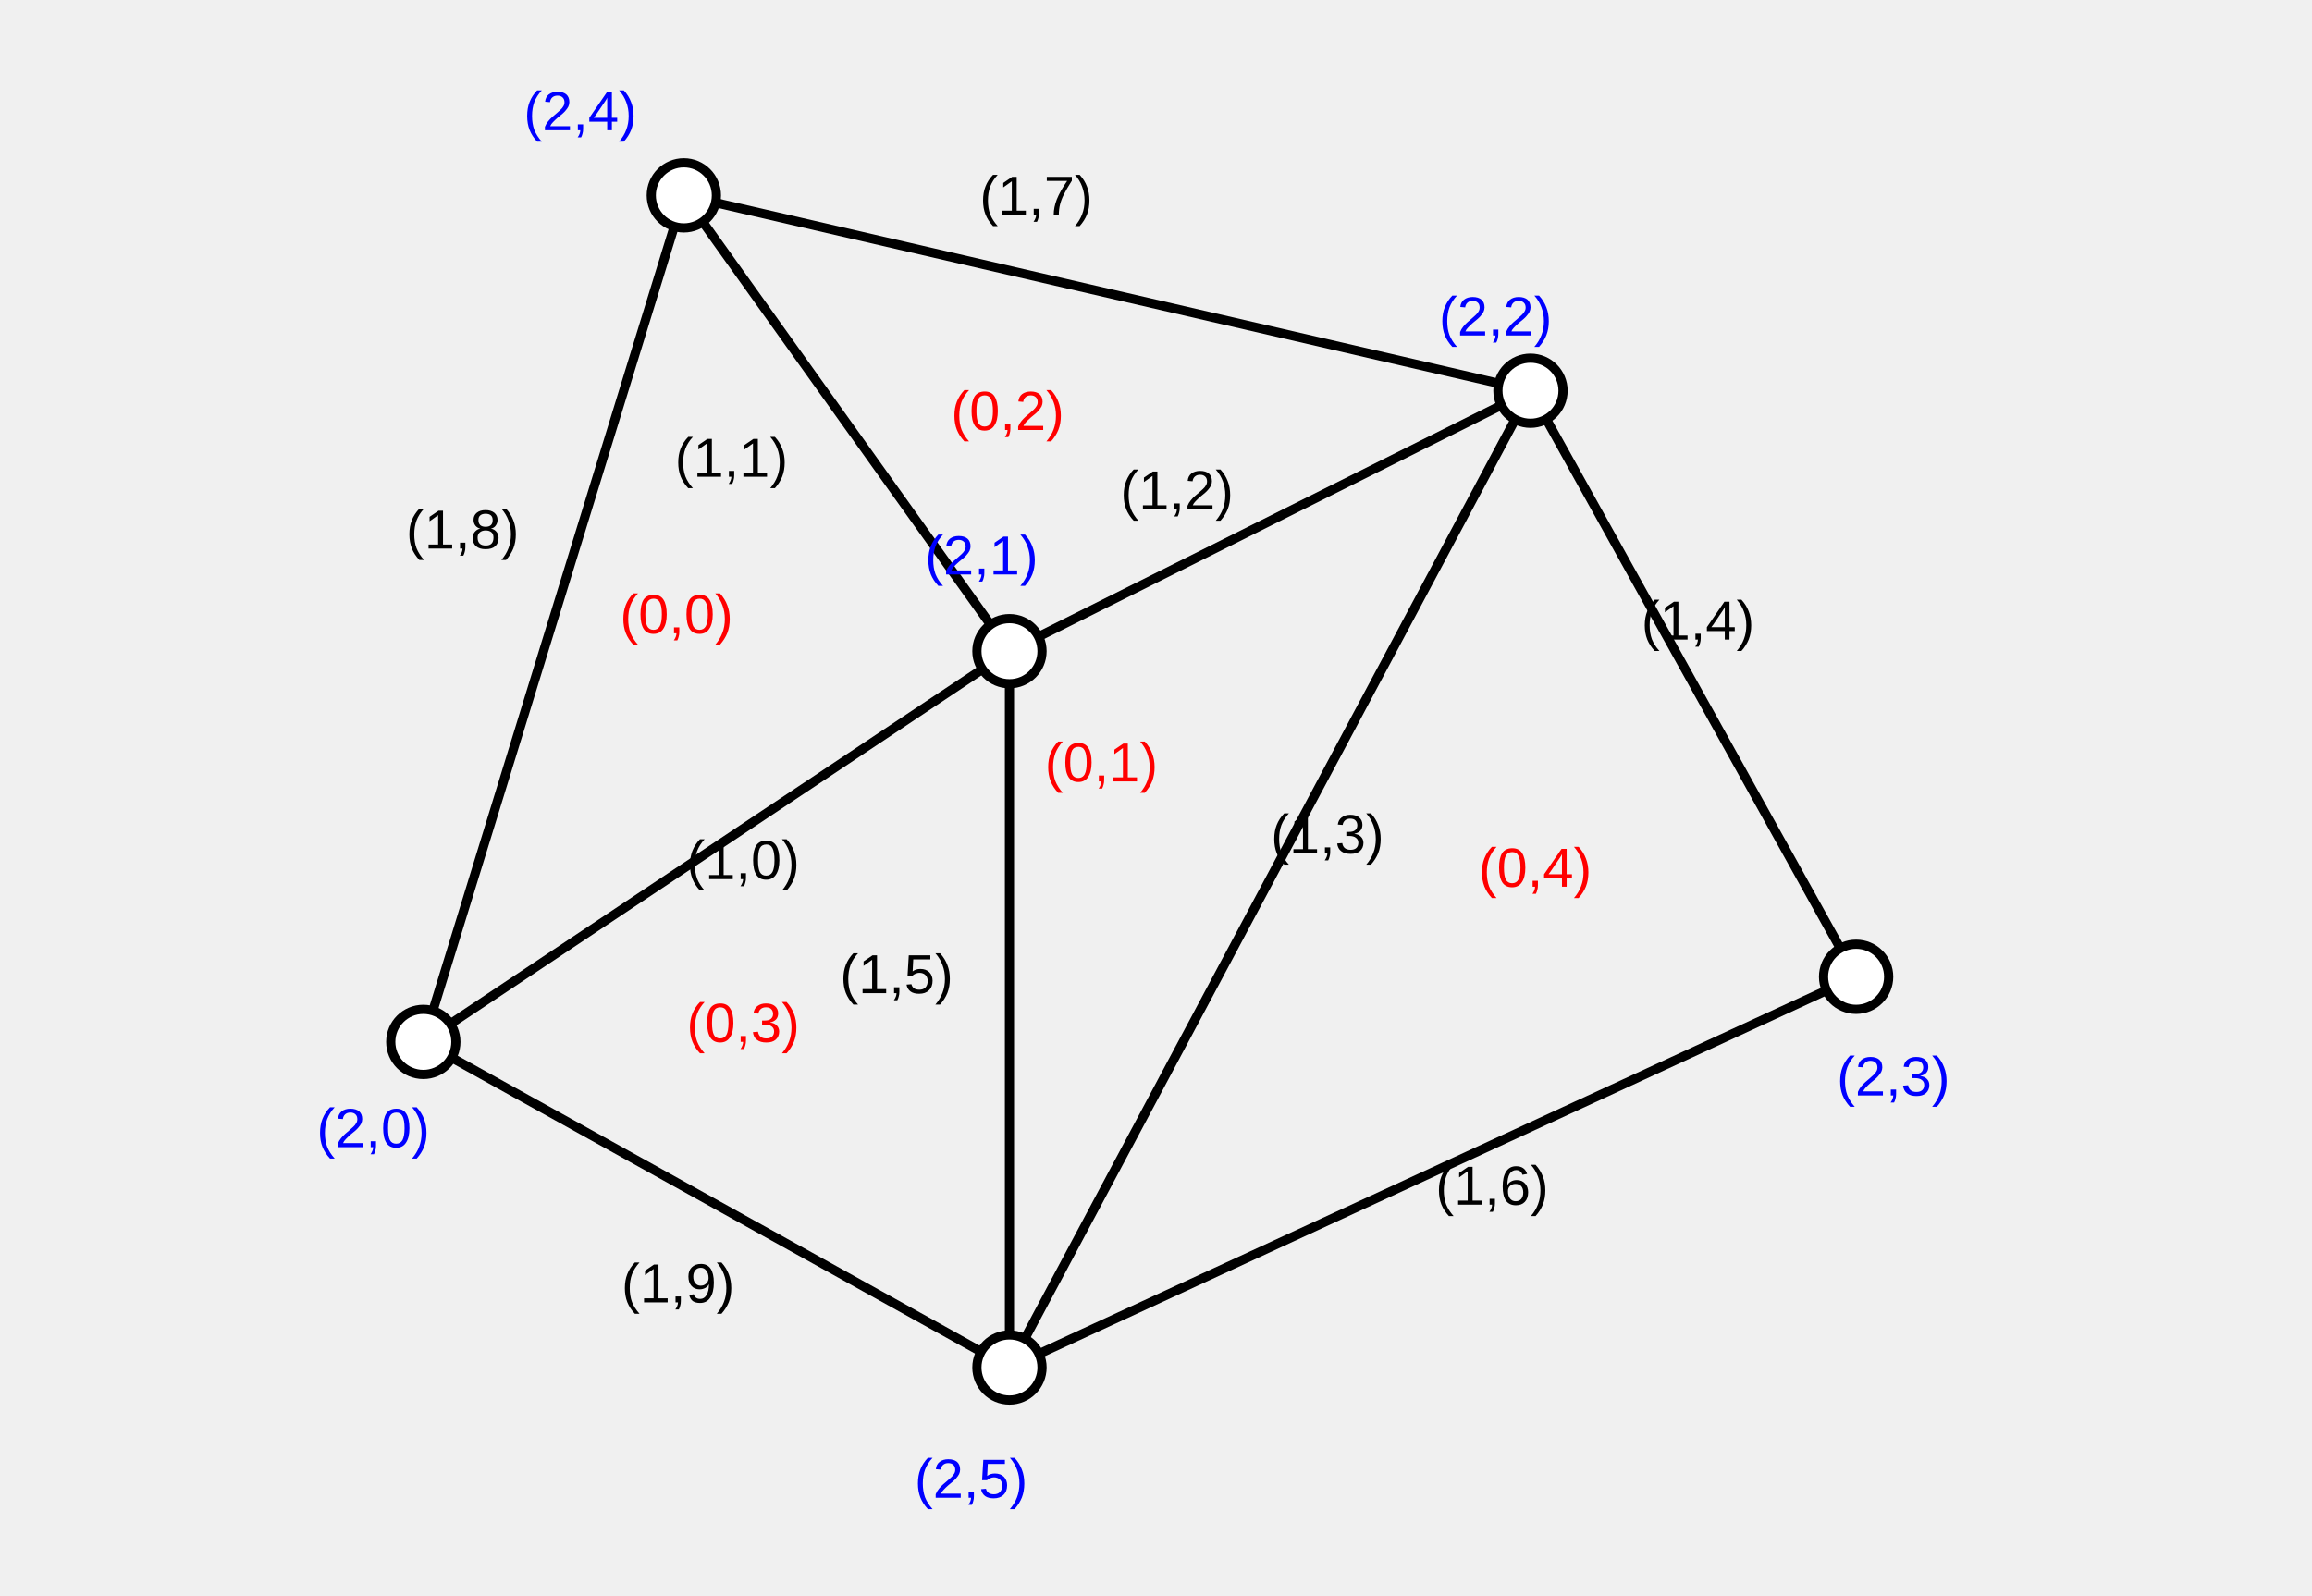
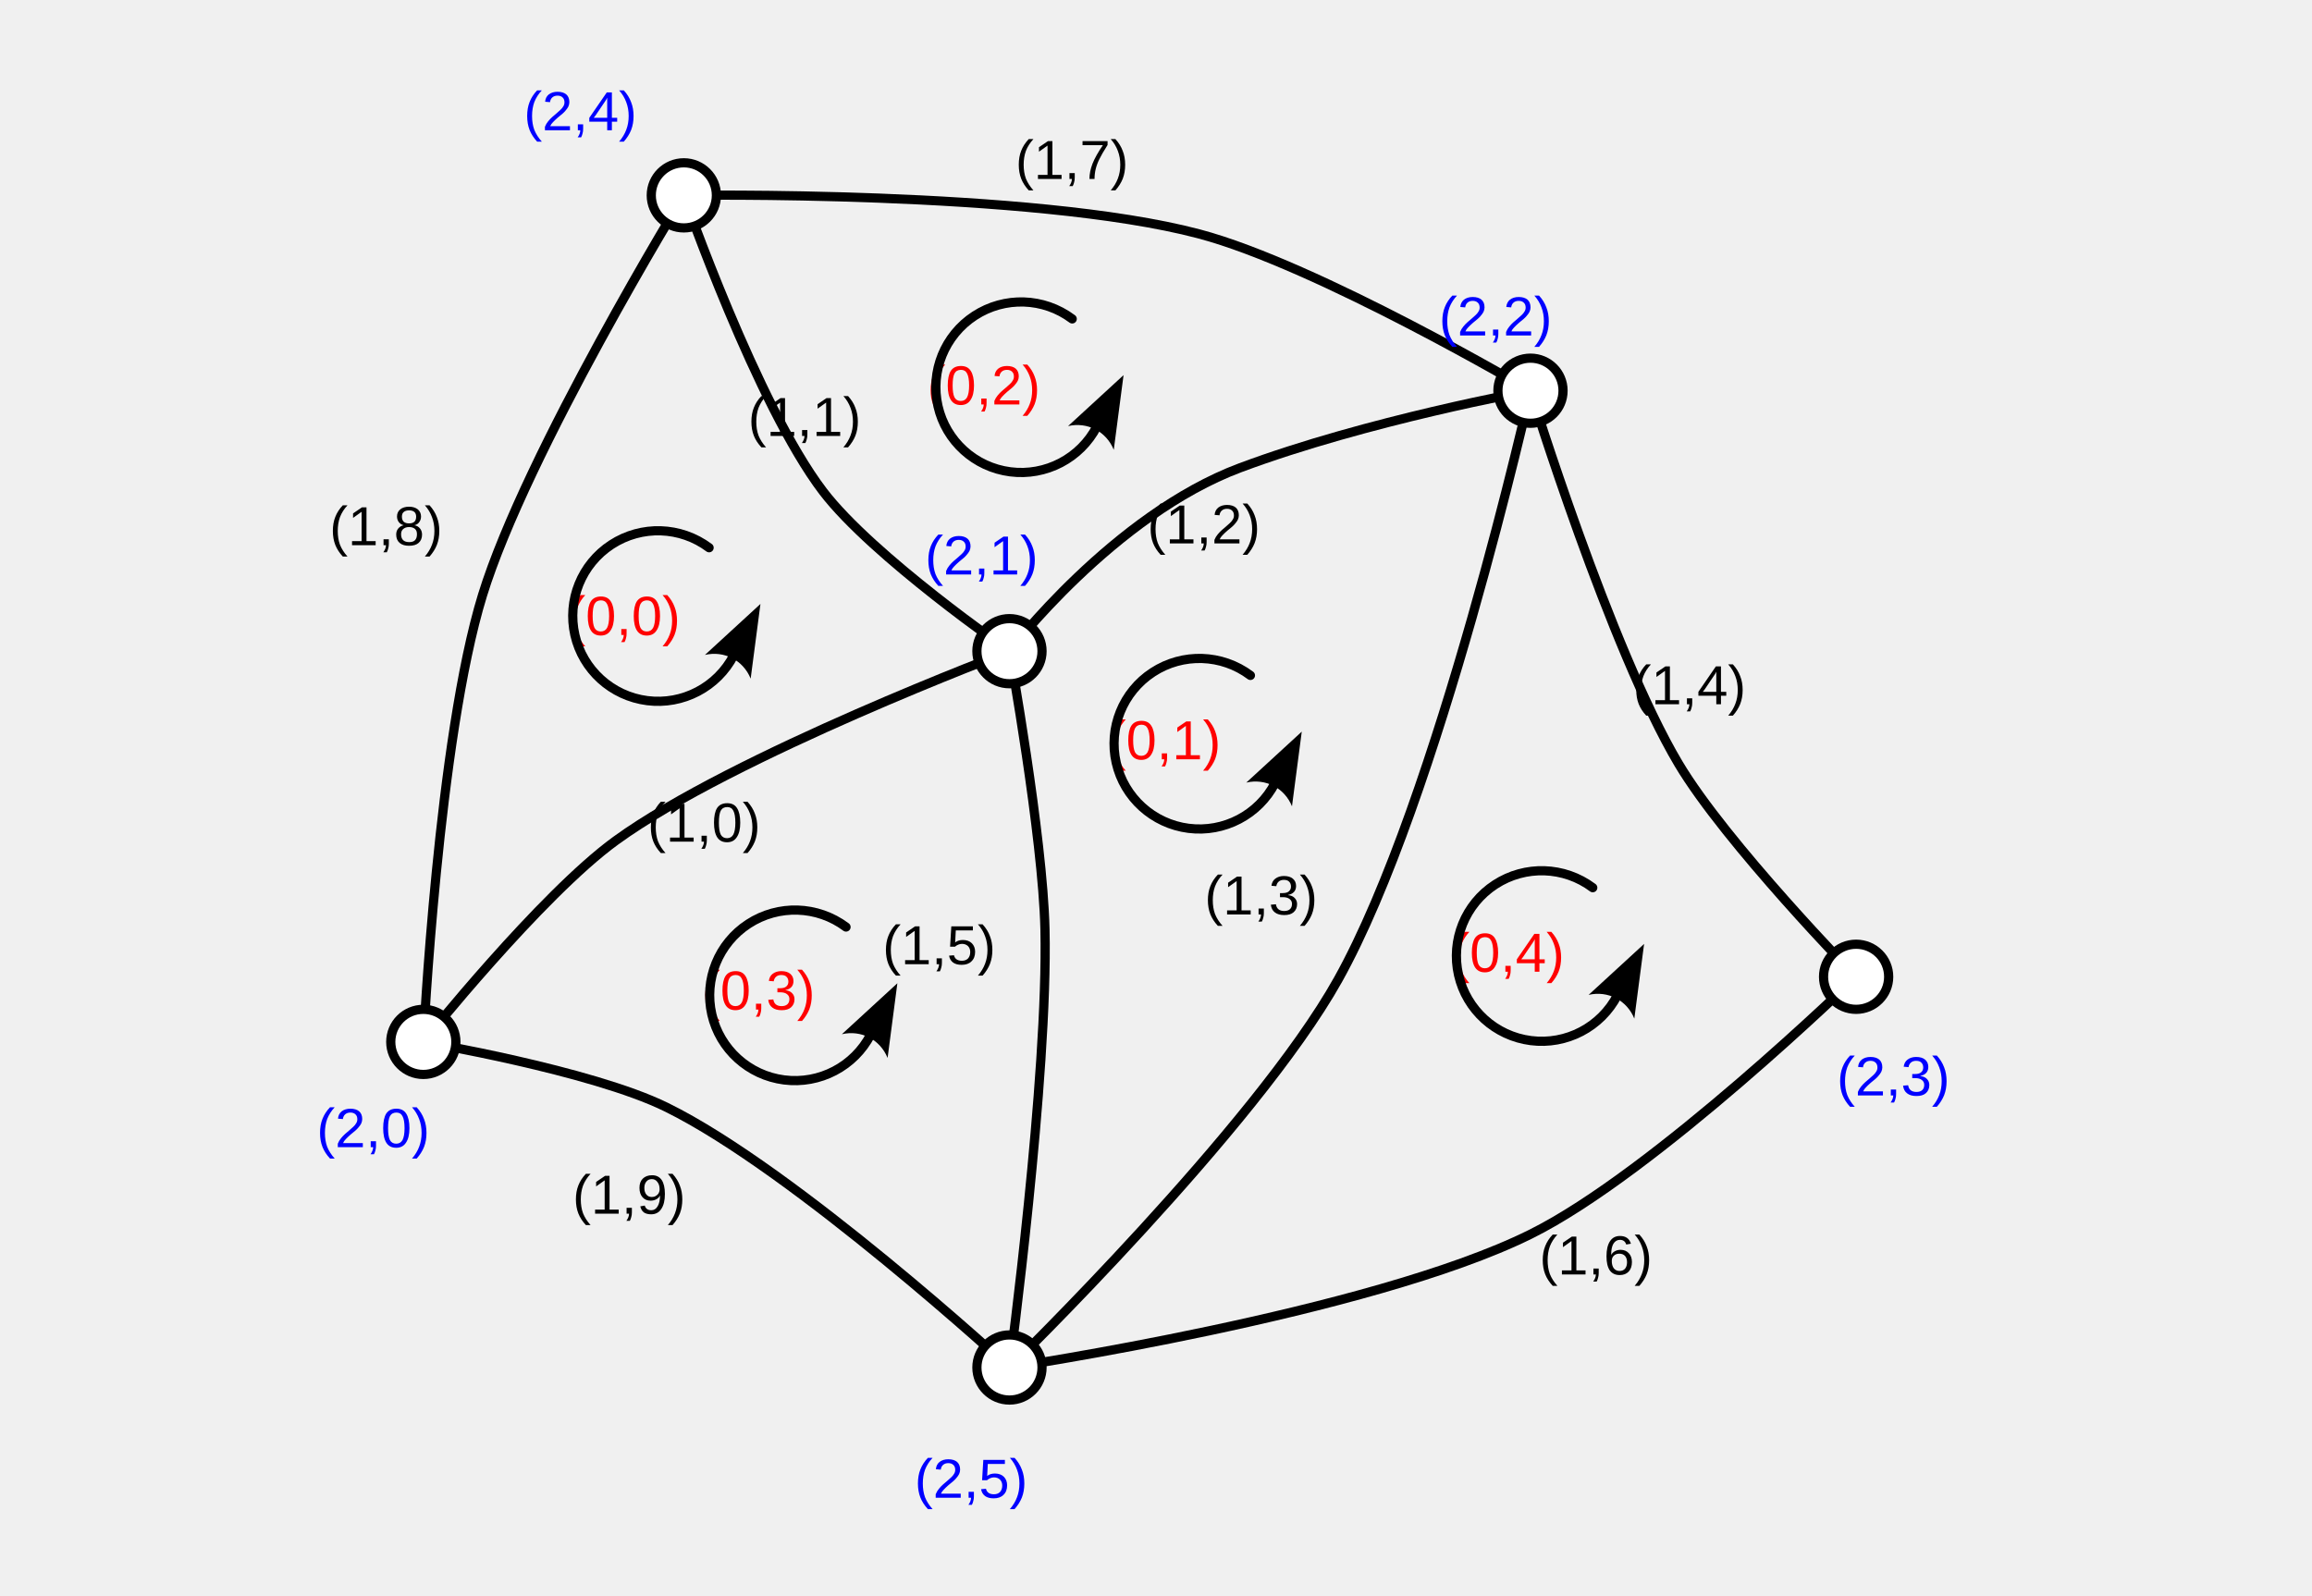
<svg xmlns="http://www.w3.org/2000/svg" width="177.5mm" height="122.5mm" viewBox="0 0 177.5 122.5" version="1.1" id="svg1">
-   <defs id="defs1" />
+   <defs id="defs1">
+     <marker style="overflow:visible" id="marker12" refX="0" refY="0" orient="auto-start-reverse" markerWidth="0.8" markerHeight="0.8" viewBox="0 0 1 1" preserveAspectRatio="xMidYMid" markerUnits="userSpaceOnUse">
+       <path transform="scale(0.7)" d="M -2,-4 9,0 -2,4 c 2,-2.33 2,-5.66 0,-8 z" style="fill:context-stroke;fill-rule:evenodd;stroke:none" id="path12" />
+     </marker>
+     <marker style="overflow:visible" id="ConcaveTriangle" refX="0" refY="0" orient="auto-start-reverse" markerWidth="1" markerHeight="1" viewBox="0 0 1 1" preserveAspectRatio="xMidYMid">
+       <path d="M -2,-4 9,0 -2,4 c 2,-2.33 2,-5.66 0,-8 z" style="fill:context-stroke;fill-rule:evenodd;stroke:none" id="path7" transform="scale(0.7)" />
+     </marker>
+   </defs>
  <g id="layer1" transform="translate(7.5,-15)">
-     <path style="fill:#f0f0f0;fill-opacity:1;stroke:none;stroke-width:0.706;stroke-linecap:butt;stroke-dasharray:none;stroke-opacity:1" d="M 45,30 110,45 135,90 70,120 25,95" id="path27" />
-     <path style="fill:none;stroke:#000000;stroke-width:0.706;stroke-linecap:butt;stroke-dasharray:none;stroke-opacity:1" d="m 25,95 20,-65 25,35 z" id="path1" />
-     <path style="fill:none;stroke:#000000;stroke-width:0.706;stroke-linecap:butt;stroke-dasharray:none;stroke-opacity:1" d="M 25,95 70,120 V 65 L 110,45 l -65,-15" id="path2" />
-     <path style="fill:none;stroke:#000000;stroke-width:0.706;stroke-dasharray:none;stroke-opacity:1" d="M 110,45 70,120" id="path3" />
-     <path style="fill:none;stroke:#000000;stroke-width:0.706;stroke-linecap:butt;stroke-dasharray:none;stroke-opacity:1" d="M 70,120 135,90 110,45" id="path4" />
-     <text xml:space="preserve" style="font-size:4.233px;font-family:Arial;-inkscape-font-specification:Arial;text-align:center;text-anchor:middle;fill:#ff0000;stroke:none;stroke-width:0.706;stroke-dasharray:none;stroke-opacity:1" x="52.5" y="95" id="text4">
-       <tspan id="tspan4" style="stroke-width:0.706" x="52.5" y="95">(0,3)</tspan>
+     <path style="fill:#f0f0f0;fill-opacity:1;stroke:none;stroke-width:0.706;stroke-linecap:butt;stroke-dasharray:none;stroke-opacity:1" d="m 25,95 c 0,0 11.009,1.225 19.158,5.344 C 52.307,104.464 70,120 70,120 c 0,0 25.012,-3.412 36.279,-8.67 C 117.085,106.286 135,90 135,90 c 0,0 -11.057,-11.764 -15.029,-18.706 C 115.316,63.157 110,45 110,45 c 0,0 -18.978,-10.991 -30.149,-12.986 C 68.396,29.967 45,30 45,30 L 29.237,60.705 Z" id="path27" />
+     <path style="fill:none;stroke:#000000;stroke-width:0.706;stroke-linecap:butt;stroke-dasharray:none;stroke-opacity:1" d="m 25,95 c 0,0 1.147,-23.291 4.548,-34.317 3.375,-10.943 15.452,-30.683 15.452,-30.683 0,0 5.612,16.065 10.683,22.725 3.808,5.002 14.317,12.275 14.317,12.275 0,0 -21.178,7.975 -30.224,14.546 C 34.009,83.734 25,95 25,95 Z" id="path1" />
+     <path style="fill:none;stroke:#000000;stroke-width:0.706;stroke-linecap:butt;stroke-dasharray:none;stroke-opacity:1" d="m 25,95 c 0,0 12.862,2.173 18.638,5.003 C 53.542,104.856 70,120 70,120 c 0,0 2.985,-22.389 2.726,-33.634 -0.165,-7.178 -2.726,-21.366 -2.726,-21.366 0,0 7.97,-10.444 17.728,-14.089 C 97.486,47.266 110,45 110,45 110,45 93.619,35.354 84.542,32.956 71.763,29.581 45,30 45,30" id="path2" />
+     <path style="fill:none;stroke:#000000;stroke-width:0.706;stroke-dasharray:none;stroke-opacity:1" d="m 110,45 c 0,0 -7.043,31.378 -14.775,45.224 -6.342,11.357 -25.225,29.776 -25.225,29.776" id="path3" />
+     <path style="fill:none;stroke:#000000;stroke-width:0.706;stroke-linecap:butt;stroke-dasharray:none;stroke-opacity:1" d="m 70,120 c 0,0 27.664,-4.123 39.997,-10.229 C 119.519,105.056 135,90 135,90 c 0,0 -10.008,-10.262 -13.636,-16.366 C 116.118,64.806 110,45 110,45" id="path4" />
+     <text xml:space="preserve" style="font-size:4.233px;font-family:Arial;-inkscape-font-specification:Arial;text-align:center;text-anchor:middle;fill:#ff0000;stroke:none;stroke-width:0.706;stroke-dasharray:none;stroke-opacity:1" x="53.676" y="92.518" id="text4">
+       <tspan id="tspan4" style="stroke-width:0.706" x="53.676" y="92.518">(0,3)</tspan>
    </text>
-     <text xml:space="preserve" style="font-size:4.233px;font-family:Arial;-inkscape-font-specification:Arial;text-align:center;text-anchor:middle;fill:#ff0000;stroke:none;stroke-width:0.706;stroke-dasharray:none;stroke-opacity:1" x="80" y="75" id="text5">
-       <tspan id="tspan5" style="stroke-width:0.706" x="80" y="75">(0,1)</tspan>
+     <text xml:space="preserve" style="font-size:4.233px;font-family:Arial;-inkscape-font-specification:Arial;text-align:center;text-anchor:middle;fill:#ff0000;stroke:none;stroke-width:0.706;stroke-dasharray:none;stroke-opacity:1" x="84.833" y="73.302" id="text5">
+       <tspan id="tspan5" style="stroke-width:0.706" x="84.833" y="73.302">(0,1)</tspan>
    </text>
-     <text xml:space="preserve" style="font-size:4.233px;font-family:Arial;-inkscape-font-specification:Arial;text-align:center;text-anchor:middle;fill:#ff0000;stroke:none;stroke-width:0.706;stroke-dasharray:none;stroke-opacity:1" x="47.383" y="63.624" id="text6">
-       <tspan id="tspan6" style="stroke-width:0.706" x="47.383" y="63.624">(0,0)</tspan>
+     <text xml:space="preserve" style="font-size:4.233px;font-family:Arial;-inkscape-font-specification:Arial;text-align:center;text-anchor:middle;fill:#ff0000;stroke:none;stroke-width:0.706;stroke-dasharray:none;stroke-opacity:1" x="43.334" y="63.755" id="text6">
+       <tspan id="tspan6" style="stroke-width:0.706" x="43.334" y="63.755">(0,0)</tspan>
    </text>
-     <text xml:space="preserve" style="font-size:4.233px;font-family:Arial;-inkscape-font-specification:Arial;text-align:center;text-anchor:middle;fill:#ff0000;stroke:none;stroke-width:0.706;stroke-dasharray:none;stroke-opacity:1" x="72.801" y="48.014" id="text7">
-       <tspan id="tspan7" style="stroke-width:0.706" x="72.801" y="48.014">(0,2)</tspan>
+     <text xml:space="preserve" style="font-size:4.233px;font-family:Arial;-inkscape-font-specification:Arial;text-align:center;text-anchor:middle;fill:#ff0000;stroke:none;stroke-width:0.706;stroke-dasharray:none;stroke-opacity:1" x="70.972" y="46.054" id="text7">
+       <tspan id="tspan7" style="stroke-width:0.706" x="70.972" y="46.054">(0,2)</tspan>
    </text>
-     <text xml:space="preserve" style="font-size:4.233px;font-family:Arial;-inkscape-font-specification:Arial;text-align:center;text-anchor:middle;fill:#ff0000;stroke:none;stroke-width:0.706;stroke-dasharray:none;stroke-opacity:1" x="113.301" y="83.082" id="text8">
-       <tspan id="tspan8" style="stroke-width:0.706" x="113.301" y="83.082">(0,4)</tspan>
+     <text xml:space="preserve" style="font-size:4.233px;font-family:Arial;-inkscape-font-specification:Arial;text-align:center;text-anchor:middle;fill:#ff0000;stroke:none;stroke-width:0.706;stroke-dasharray:none;stroke-opacity:1" x="111.211" y="89.613" id="text8">
+       <tspan id="tspan8" style="stroke-width:0.706" x="111.211" y="89.613">(0,4)</tspan>
    </text>
    <text xml:space="preserve" style="font-size:4.233px;font-family:Arial;-inkscape-font-specification:Arial;text-align:center;text-anchor:middle;fill:#ff0000;stroke:none;stroke-width:0.706;stroke-dasharray:none;stroke-opacity:1" x="40" y="25" id="text9">
      <tspan id="tspan9" style="fill:#0000ff;fill-opacity:1;stroke-width:0.706" x="40" y="25">(2,4)</tspan>
    </text>
    <text xml:space="preserve" style="font-size:4.233px;font-family:Arial;-inkscape-font-specification:Arial;text-align:center;text-anchor:middle;fill:#ff0000;stroke:none;stroke-width:0.706;stroke-dasharray:none;stroke-opacity:1" x="110.26" y="40.759" id="text10">
      <tspan id="tspan10" style="fill:#0000ff;fill-opacity:1;stroke-width:0.706" x="110.26" y="40.759">(2,2)</tspan>
    </text>
    <text xml:space="preserve" style="font-size:4.233px;font-family:Arial;-inkscape-font-specification:Arial;text-align:center;text-anchor:middle;fill:#ff0000;stroke:none;stroke-width:0.706;stroke-dasharray:none;stroke-opacity:1" x="140.801" y="99.109" id="text11">
      <tspan id="tspan11" style="fill:#0000ff;fill-opacity:1;stroke-width:0.706" x="140.801" y="99.109">(2,3)</tspan>
    </text>
    <text xml:space="preserve" style="font-size:4.233px;font-family:Arial;-inkscape-font-specification:Arial;text-align:center;text-anchor:middle;fill:#ff0000;stroke:none;stroke-width:0.706;stroke-dasharray:none;stroke-opacity:1" x="70" y="130" id="text12">
      <tspan id="tspan12" style="fill:#0000ff;fill-opacity:1;stroke-width:0.706" x="70" y="130">(2,5)</tspan>
    </text>
    <text xml:space="preserve" style="font-size:4.233px;font-family:Arial;-inkscape-font-specification:Arial;text-align:center;text-anchor:middle;fill:#ff0000;stroke:none;stroke-width:0.706;stroke-dasharray:none;stroke-opacity:1" x="24.096" y="103.082" id="text13">
      <tspan id="tspan13" style="fill:#0000ff;fill-opacity:1;stroke-width:0.706" x="24.096" y="103.082">(2,0)</tspan>
    </text>
    <text xml:space="preserve" style="font-size:4.233px;font-family:Arial;-inkscape-font-specification:Arial;text-align:center;text-anchor:middle;fill:#ff0000;stroke:none;stroke-width:0.706;stroke-dasharray:none;stroke-opacity:1" x="70.801" y="59.109" id="text14">
      <tspan id="tspan14" style="fill:#0000ff;fill-opacity:1;stroke-width:0.706" x="70.801" y="59.109">(2,1)</tspan>
    </text>
    <ellipse style="fill:#ffffff;fill-opacity:1;stroke:#000000;stroke-width:0.706;stroke-linecap:butt;stroke-dasharray:none;stroke-opacity:1" id="path14" cx="45" cy="30" rx="2.5" ry="2.5" />
    <ellipse style="fill:#ffffff;fill-opacity:1;stroke:#000000;stroke-width:0.706;stroke-linecap:butt;stroke-dasharray:none;stroke-opacity:1" id="ellipse14" cx="110" cy="45" rx="2.5" ry="2.5" />
    <ellipse style="fill:#ffffff;fill-opacity:1;stroke:#000000;stroke-width:0.706;stroke-linecap:butt;stroke-dasharray:none;stroke-opacity:1" id="ellipse15" cx="135" cy="90" rx="2.5" ry="2.5" />
    <ellipse style="fill:#ffffff;fill-opacity:1;stroke:#000000;stroke-width:0.706;stroke-linecap:butt;stroke-dasharray:none;stroke-opacity:1" id="ellipse16" cx="70" cy="120" rx="2.5" ry="2.5" />
    <ellipse style="fill:#ffffff;fill-opacity:1;stroke:#000000;stroke-width:0.706;stroke-linecap:butt;stroke-dasharray:none;stroke-opacity:1" id="ellipse17" cx="25" cy="95" rx="2.5" ry="2.5" />
    <ellipse style="fill:#ffffff;fill-opacity:1;stroke:#000000;stroke-width:0.706;stroke-linecap:butt;stroke-dasharray:none;stroke-opacity:1" id="ellipse18" cx="70" cy="65" rx="2.5" ry="2.5" />
-     <text xml:space="preserve" style="font-size:4.233px;font-family:Arial;-inkscape-font-specification:Arial;text-align:center;text-anchor:middle;fill:#ffffff;fill-opacity:1;stroke:#ffff00;stroke-width:0.706;stroke-linecap:butt;stroke-dasharray:none;stroke-opacity:1" x="75" y="31.485" id="text18">
-       <tspan id="tspan18" style="fill:#000000;fill-opacity:1;stroke:none;stroke-width:0.706" x="75" y="31.485">(1,7)</tspan>
+     <text xml:space="preserve" style="font-size:4.233px;font-family:Arial;-inkscape-font-specification:Arial;text-align:center;text-anchor:middle;fill:#ffffff;fill-opacity:1;stroke:#ffff00;stroke-width:0.706;stroke-linecap:butt;stroke-dasharray:none;stroke-opacity:1" x="77.743" y="28.742" id="text18">
+       <tspan id="tspan18" style="fill:#000000;fill-opacity:1;stroke:none;stroke-width:0.706" x="77.743" y="28.742">(1,7)</tspan>
    </text>
-     <text xml:space="preserve" style="font-size:4.233px;font-family:Arial;-inkscape-font-specification:Arial;text-align:center;text-anchor:middle;fill:#ffffff;fill-opacity:1;stroke:#ffff00;stroke-width:0.706;stroke-linecap:butt;stroke-dasharray:none;stroke-opacity:1" x="85.801" y="54.109" id="text19">
-       <tspan id="tspan19" style="fill:#000000;fill-opacity:1;stroke:none;stroke-width:0.706" x="85.801" y="54.109">(1,2)</tspan>
+     <text xml:space="preserve" style="font-size:4.233px;font-family:Arial;-inkscape-font-specification:Arial;text-align:center;text-anchor:middle;fill:#ffffff;fill-opacity:1;stroke:#ffff00;stroke-width:0.706;stroke-linecap:butt;stroke-dasharray:none;stroke-opacity:1" x="87.868" y="56.722" id="text19">
+       <tspan id="tspan19" style="fill:#000000;fill-opacity:1;stroke:none;stroke-width:0.706" x="87.868" y="56.722">(1,2)</tspan>
    </text>
-     <text xml:space="preserve" style="font-size:4.233px;font-family:Arial;-inkscape-font-specification:Arial;text-align:center;text-anchor:middle;fill:#ffffff;fill-opacity:1;stroke:#ffff00;stroke-width:0.706;stroke-linecap:butt;stroke-dasharray:none;stroke-opacity:1" x="51.596" y="51.609" id="text20">
-       <tspan id="tspan20" style="fill:#000000;fill-opacity:1;stroke:none;stroke-width:0.706" x="51.596" y="51.609">(1,1)</tspan>
+     <text xml:space="preserve" style="font-size:4.233px;font-family:Arial;-inkscape-font-specification:Arial;text-align:center;text-anchor:middle;fill:#ffffff;fill-opacity:1;stroke:#ffff00;stroke-width:0.706;stroke-linecap:butt;stroke-dasharray:none;stroke-opacity:1" x="57.213" y="48.474" id="text20">
+       <tspan id="tspan20" style="fill:#000000;fill-opacity:1;stroke:none;stroke-width:0.706" x="57.213" y="48.474">(1,1)</tspan>
    </text>
-     <text xml:space="preserve" style="font-size:4.233px;font-family:Arial;-inkscape-font-specification:Arial;text-align:center;text-anchor:middle;fill:#ffffff;fill-opacity:1;stroke:#ffff00;stroke-width:0.706;stroke-linecap:butt;stroke-dasharray:none;stroke-opacity:1" x="52.5" y="82.5" id="text21">
-       <tspan id="tspan21" style="fill:#000000;fill-opacity:1;stroke:none;stroke-width:0.706" x="52.5" y="82.5">(1,0)</tspan>
+     <text xml:space="preserve" style="font-size:4.233px;font-family:Arial;-inkscape-font-specification:Arial;text-align:center;text-anchor:middle;fill:#ffffff;fill-opacity:1;stroke:#ffff00;stroke-width:0.706;stroke-linecap:butt;stroke-dasharray:none;stroke-opacity:1" x="49.496" y="79.626" id="text21">
+       <tspan id="tspan21" style="fill:#000000;fill-opacity:1;stroke:none;stroke-width:0.706" x="49.496" y="79.626">(1,0)</tspan>
    </text>
-     <text xml:space="preserve" style="font-size:4.233px;font-family:Arial;-inkscape-font-specification:Arial;text-align:center;text-anchor:middle;fill:#ffffff;fill-opacity:1;stroke:#ffff00;stroke-width:0.706;stroke-linecap:butt;stroke-dasharray:none;stroke-opacity:1" x="97.354" y="80.514" id="text22">
-       <tspan id="tspan22" style="fill:#000000;fill-opacity:1;stroke:none;stroke-width:0.706" x="97.354" y="80.514">(1,3)</tspan>
+     <text xml:space="preserve" style="font-size:4.233px;font-family:Arial;-inkscape-font-specification:Arial;text-align:center;text-anchor:middle;fill:#ffffff;fill-opacity:1;stroke:#ffff00;stroke-width:0.706;stroke-linecap:butt;stroke-dasharray:none;stroke-opacity:1" x="92.26" y="85.216" id="text22">
+       <tspan id="tspan22" style="fill:#000000;fill-opacity:1;stroke:none;stroke-width:0.706" x="92.26" y="85.216">(1,3)</tspan>
    </text>
-     <text xml:space="preserve" style="font-size:4.233px;font-family:Arial;-inkscape-font-specification:Arial;text-align:center;text-anchor:middle;fill:#ffffff;fill-opacity:1;stroke:#ffff00;stroke-width:0.706;stroke-linecap:butt;stroke-dasharray:none;stroke-opacity:1" x="125.801" y="64.109" id="text23">
-       <tspan id="tspan23" style="fill:#000000;fill-opacity:1;stroke:none;stroke-width:0.706" x="125.801" y="64.109">(1,4)</tspan>
+     <text xml:space="preserve" style="font-size:4.233px;font-family:Arial;-inkscape-font-specification:Arial;text-align:center;text-anchor:middle;fill:#ffffff;fill-opacity:1;stroke:#ffff00;stroke-width:0.706;stroke-linecap:butt;stroke-dasharray:none;stroke-opacity:1" x="125.148" y="69.073" id="text23">
+       <tspan id="tspan23" style="fill:#000000;fill-opacity:1;stroke:none;stroke-width:0.706" x="125.148" y="69.073">(1,4)</tspan>
    </text>
-     <text xml:space="preserve" style="font-size:4.233px;font-family:Arial;-inkscape-font-specification:Arial;text-align:center;text-anchor:middle;fill:#ffffff;fill-opacity:1;stroke:#ffff00;stroke-width:0.706;stroke-linecap:butt;stroke-dasharray:none;stroke-opacity:1" x="110" y="107.5" id="text24">
-       <tspan id="tspan24" style="fill:#000000;fill-opacity:1;stroke:none;stroke-width:0.706" x="110" y="107.5">(1,6)</tspan>
+     <text xml:space="preserve" style="font-size:4.233px;font-family:Arial;-inkscape-font-specification:Arial;text-align:center;text-anchor:middle;fill:#ffffff;fill-opacity:1;stroke:#ffff00;stroke-width:0.706;stroke-linecap:butt;stroke-dasharray:none;stroke-opacity:1" x="117.968" y="112.856" id="text24">
+       <tspan id="tspan24" style="fill:#000000;fill-opacity:1;stroke:none;stroke-width:0.706" x="117.968" y="112.856">(1,6)</tspan>
    </text>
-     <text xml:space="preserve" style="font-size:4.233px;font-family:Arial;-inkscape-font-specification:Arial;text-align:center;text-anchor:middle;fill:#ffffff;fill-opacity:1;stroke:#ffff00;stroke-width:0.706;stroke-linecap:butt;stroke-dasharray:none;stroke-opacity:1" x="47.5" y="115" id="text25">
-       <tspan id="tspan25" style="fill:#000000;fill-opacity:1;stroke:none;stroke-width:0.706" x="47.5" y="115">(1,9)</tspan>
+     <text xml:space="preserve" style="font-size:4.233px;font-family:Arial;-inkscape-font-specification:Arial;text-align:center;text-anchor:middle;fill:#ffffff;fill-opacity:1;stroke:#ffff00;stroke-width:0.706;stroke-linecap:butt;stroke-dasharray:none;stroke-opacity:1" x="43.74" y="108.19" id="text25">
+       <tspan id="tspan25" style="fill:#000000;fill-opacity:1;stroke:none;stroke-width:0.706" x="43.74" y="108.19">(1,9)</tspan>
    </text>
-     <text xml:space="preserve" style="font-size:4.233px;font-family:Arial;-inkscape-font-specification:Arial;text-align:center;text-anchor:middle;fill:#ffffff;fill-opacity:1;stroke:#ffff00;stroke-width:0.706;stroke-linecap:butt;stroke-dasharray:none;stroke-opacity:1" x="64.278" y="91.256" id="text26">
-       <tspan id="tspan26" style="fill:#000000;fill-opacity:1;stroke:none;stroke-width:0.706" x="64.278" y="91.256">(1,5)</tspan>
+     <text xml:space="preserve" style="font-size:4.233px;font-family:Arial;-inkscape-font-specification:Arial;text-align:center;text-anchor:middle;fill:#ffffff;fill-opacity:1;stroke:#ffff00;stroke-width:0.706;stroke-linecap:butt;stroke-dasharray:none;stroke-opacity:1" x="67.543" y="89.035" id="text26">
+       <tspan id="tspan26" style="fill:#000000;fill-opacity:1;stroke:none;stroke-width:0.706" x="67.543" y="89.035">(1,5)</tspan>
    </text>
-     <text xml:space="preserve" style="font-size:4.233px;font-family:Arial;-inkscape-font-specification:Arial;text-align:center;text-anchor:middle;fill:#ffffff;fill-opacity:1;stroke:#ffff00;stroke-width:0.706;stroke-linecap:butt;stroke-dasharray:none;stroke-opacity:1" x="30.958" y="57.123" id="text27">
-       <tspan id="tspan27" style="fill:#000000;fill-opacity:1;stroke:none;stroke-width:0.706" x="30.958" y="57.123">(1,8)</tspan>
+     <text xml:space="preserve" style="font-size:4.233px;font-family:Arial;-inkscape-font-specification:Arial;text-align:center;text-anchor:middle;fill:#ffffff;fill-opacity:1;stroke:#ffff00;stroke-width:0.706;stroke-linecap:butt;stroke-dasharray:none;stroke-opacity:1" x="25.08" y="56.861" id="text27">
+       <tspan id="tspan27" style="fill:#000000;fill-opacity:1;stroke:none;stroke-width:0.706" x="25.08" y="56.861">(1,8)</tspan>
    </text>
    <rect style="fill:none;fill-opacity:1;stroke:none;stroke-width:0.706;stroke-linecap:butt;stroke-dasharray:none;stroke-opacity:1" id="rect27" width="177.5" height="122.5" x="-7.5" y="15" />
+     <path style="fill:none;fill-opacity:1;stroke:#000000;stroke-width:0.706;stroke-linecap:round;stroke-linejoin:bevel;stroke-dasharray:none;marker-start:url(#ConcaveTriangle);paint-order:stroke fill markers" id="path5" d="m 90.391,75.124 a 6.548,6.548 0 0 1 -6.641,3.477 6.548,6.548 0 0 1 -5.554,-5.035 6.548,6.548 0 0 1 2.811,-6.949 6.548,6.548 0 0 1 7.492,0.243" />
+     <path style="fill:none;fill-opacity:1;stroke:#000000;stroke-width:0.706;stroke-linecap:round;stroke-linejoin:bevel;stroke-dasharray:none;marker-start:url(#ConcaveTriangle);paint-order:stroke fill markers" id="path6" d="m 59.344,94.444 a 6.548,6.548 0 0 1 -6.641,3.477 6.548,6.548 0 0 1 -5.554,-5.035 6.548,6.548 0 0 1 2.811,-6.949 6.548,6.548 0 0 1 7.492,0.243" />
+     <path style="fill:none;fill-opacity:1;stroke:#000000;stroke-width:0.706;stroke-linecap:round;stroke-linejoin:bevel;stroke-dasharray:none;marker-start:url(#ConcaveTriangle);paint-order:stroke fill markers" id="path8" d="m 116.673,91.424 a 6.548,6.548 0 0 1 -6.641,3.477 6.548,6.548 0 0 1 -5.554,-5.035 6.548,6.548 0 0 1 2.811,-6.949 6.548,6.548 0 0 1 7.492,0.243" />
+     <path style="fill:none;fill-opacity:1;stroke:#000000;stroke-width:0.706;stroke-linecap:round;stroke-linejoin:bevel;stroke-dasharray:none;marker-start:url(#ConcaveTriangle);paint-order:stroke fill markers" id="path9" d="m 76.709,47.751 a 6.548,6.548 0 0 1 -6.641,3.477 6.548,6.548 0 0 1 -5.554,-5.035 6.548,6.548 0 0 1 2.811,-6.949 6.548,6.548 0 0 1 7.492,0.243" />
+     <path style="fill:none;fill-opacity:1;stroke:#000000;stroke-width:0.706;stroke-linecap:round;stroke-linejoin:bevel;stroke-dasharray:none;marker-start:url(#ConcaveTriangle);paint-order:stroke fill markers" id="path10" d="m 48.832,65.32 a 6.548,6.548 0 0 1 -6.641,3.477 6.548,6.548 0 0 1 -5.554,-5.035 6.548,6.548 0 0 1 2.811,-6.949 6.548,6.548 0 0 1 7.492,0.243" />
+     <path style="fill:none;fill-opacity:1;stroke:#000000;stroke-width:0;stroke-linecap:round;stroke-linejoin:bevel;stroke-dasharray:none;stroke-opacity:1;marker-end:url(#marker12);paint-order:stroke fill markers" d="m 52.073,72.835 2.78,-1.07" id="path11" />
+     <path style="fill:none;fill-opacity:1;stroke:#000000;stroke-width:0;stroke-linecap:round;stroke-linejoin:bevel;stroke-dasharray:none;stroke-opacity:1;marker-end:url(#marker12);paint-order:stroke fill markers" d="m 33.17,51.929 2.365,-5.004" id="path13" />
+     <path style="fill:none;fill-opacity:1;stroke:#000000;stroke-width:0;stroke-linecap:round;stroke-linejoin:bevel;stroke-dasharray:none;stroke-opacity:1;marker-end:url(#marker12);paint-order:stroke fill markers" d="M 81.57,32.519 69.366,30.806" id="path15" />
+     <path style="fill:none;fill-opacity:1;stroke:#000000;stroke-width:0;stroke-linecap:round;stroke-linejoin:bevel;stroke-dasharray:none;stroke-opacity:1;marker-end:url(#marker12);paint-order:stroke fill markers" d="M 87.998,50.794 92.759,49.588" id="path16" />
+     <path style="fill:none;fill-opacity:1;stroke:#000000;stroke-width:0;stroke-linecap:round;stroke-linejoin:bevel;stroke-dasharray:none;stroke-opacity:1;marker-end:url(#marker12);paint-order:stroke fill markers" d="m 96.884,86.462 -2.113,4.354" id="path17" />
+     <path style="fill:none;fill-opacity:1;stroke:#000000;stroke-width:0;stroke-linecap:round;stroke-linejoin:bevel;stroke-dasharray:none;stroke-opacity:1;marker-end:url(#marker12);paint-order:stroke fill markers" d="m 72.505,92.533 -0.263,5.819" id="path18" />
+     <path style="fill:none;fill-opacity:1;stroke:#000000;stroke-width:0;stroke-linecap:round;stroke-linejoin:bevel;stroke-dasharray:none;stroke-opacity:1;marker-end:url(#marker12);paint-order:stroke fill markers" d="m 108.08,110.433 -3.641,1.441" id="path19" />
+     <path style="fill:none;fill-opacity:1;stroke:#000000;stroke-width:0;stroke-linecap:round;stroke-linejoin:bevel;stroke-dasharray:none;stroke-opacity:1;marker-end:url(#marker12);paint-order:stroke fill markers" d="m 119.923,71.035 3.324,5.072" id="path20" />
+     <path style="fill:none;fill-opacity:1;stroke:#000000;stroke-width:0;stroke-linecap:round;stroke-linejoin:bevel;stroke-dasharray:none;stroke-opacity:1;marker-end:url(#marker12);paint-order:stroke fill markers" d="m 53.294,49.186 -2.564,-5.716" id="path21" />
+     <path style="fill:none;fill-opacity:1;stroke:#000000;stroke-width:0;stroke-linecap:round;stroke-linejoin:bevel;stroke-dasharray:none;stroke-opacity:1;marker-end:url(#marker12);paint-order:stroke fill markers" d="m 50.963,104.721 3.133,2.213" id="path22" />
  </g>
</svg>
